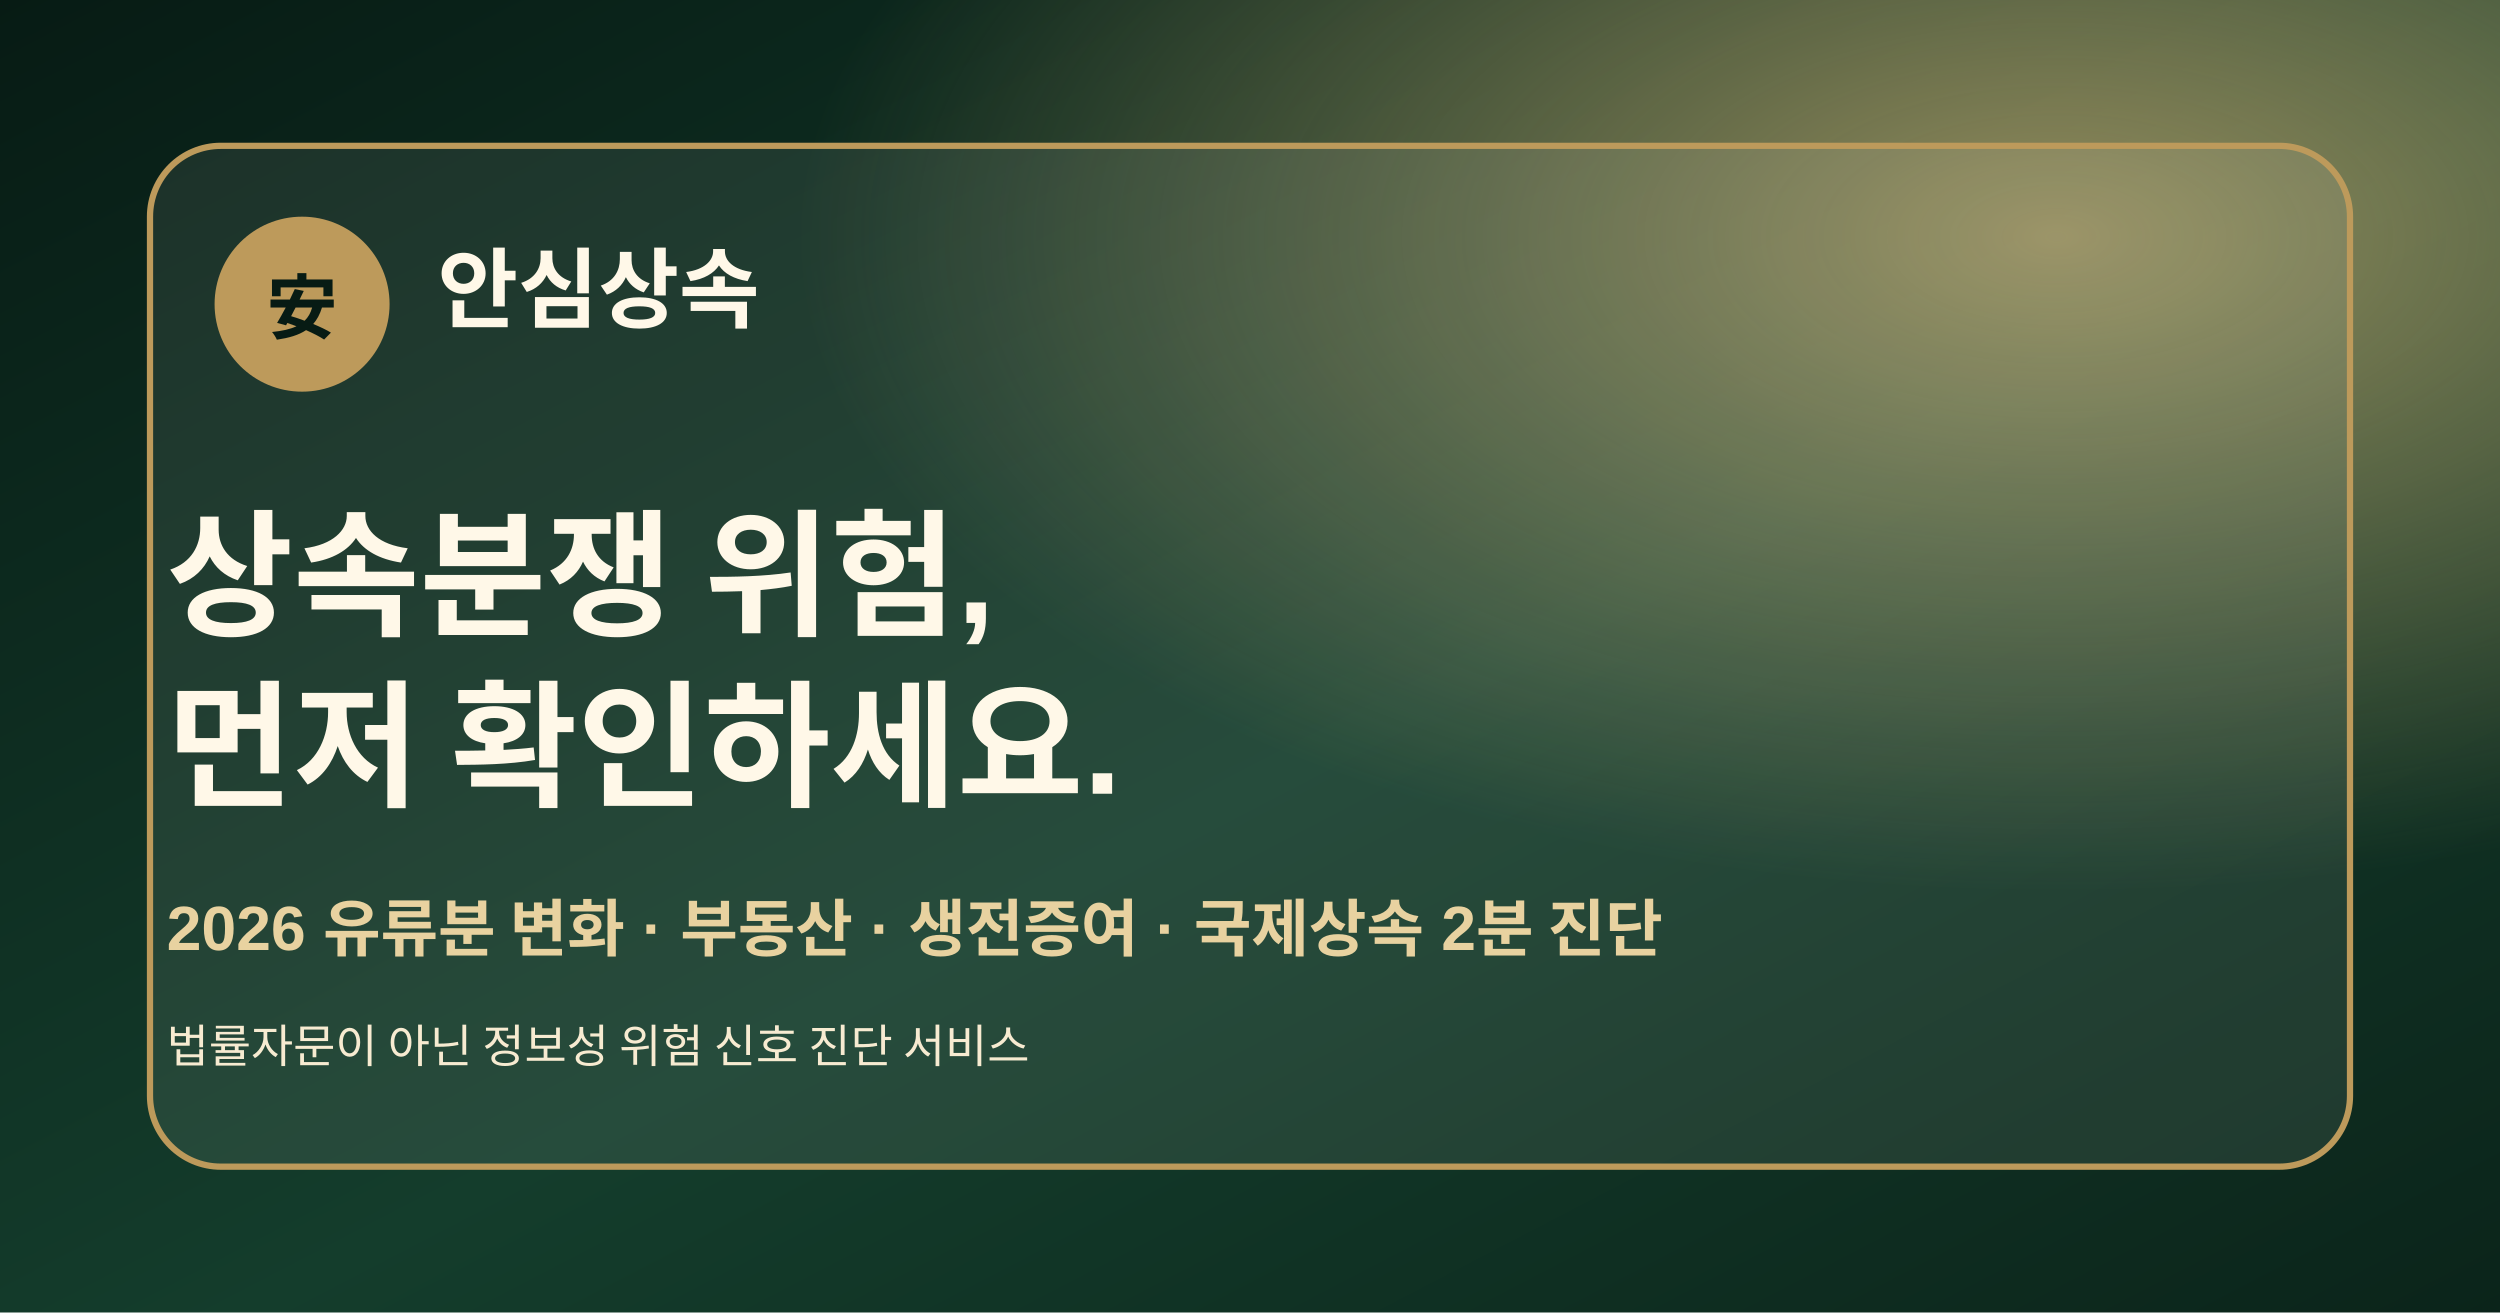
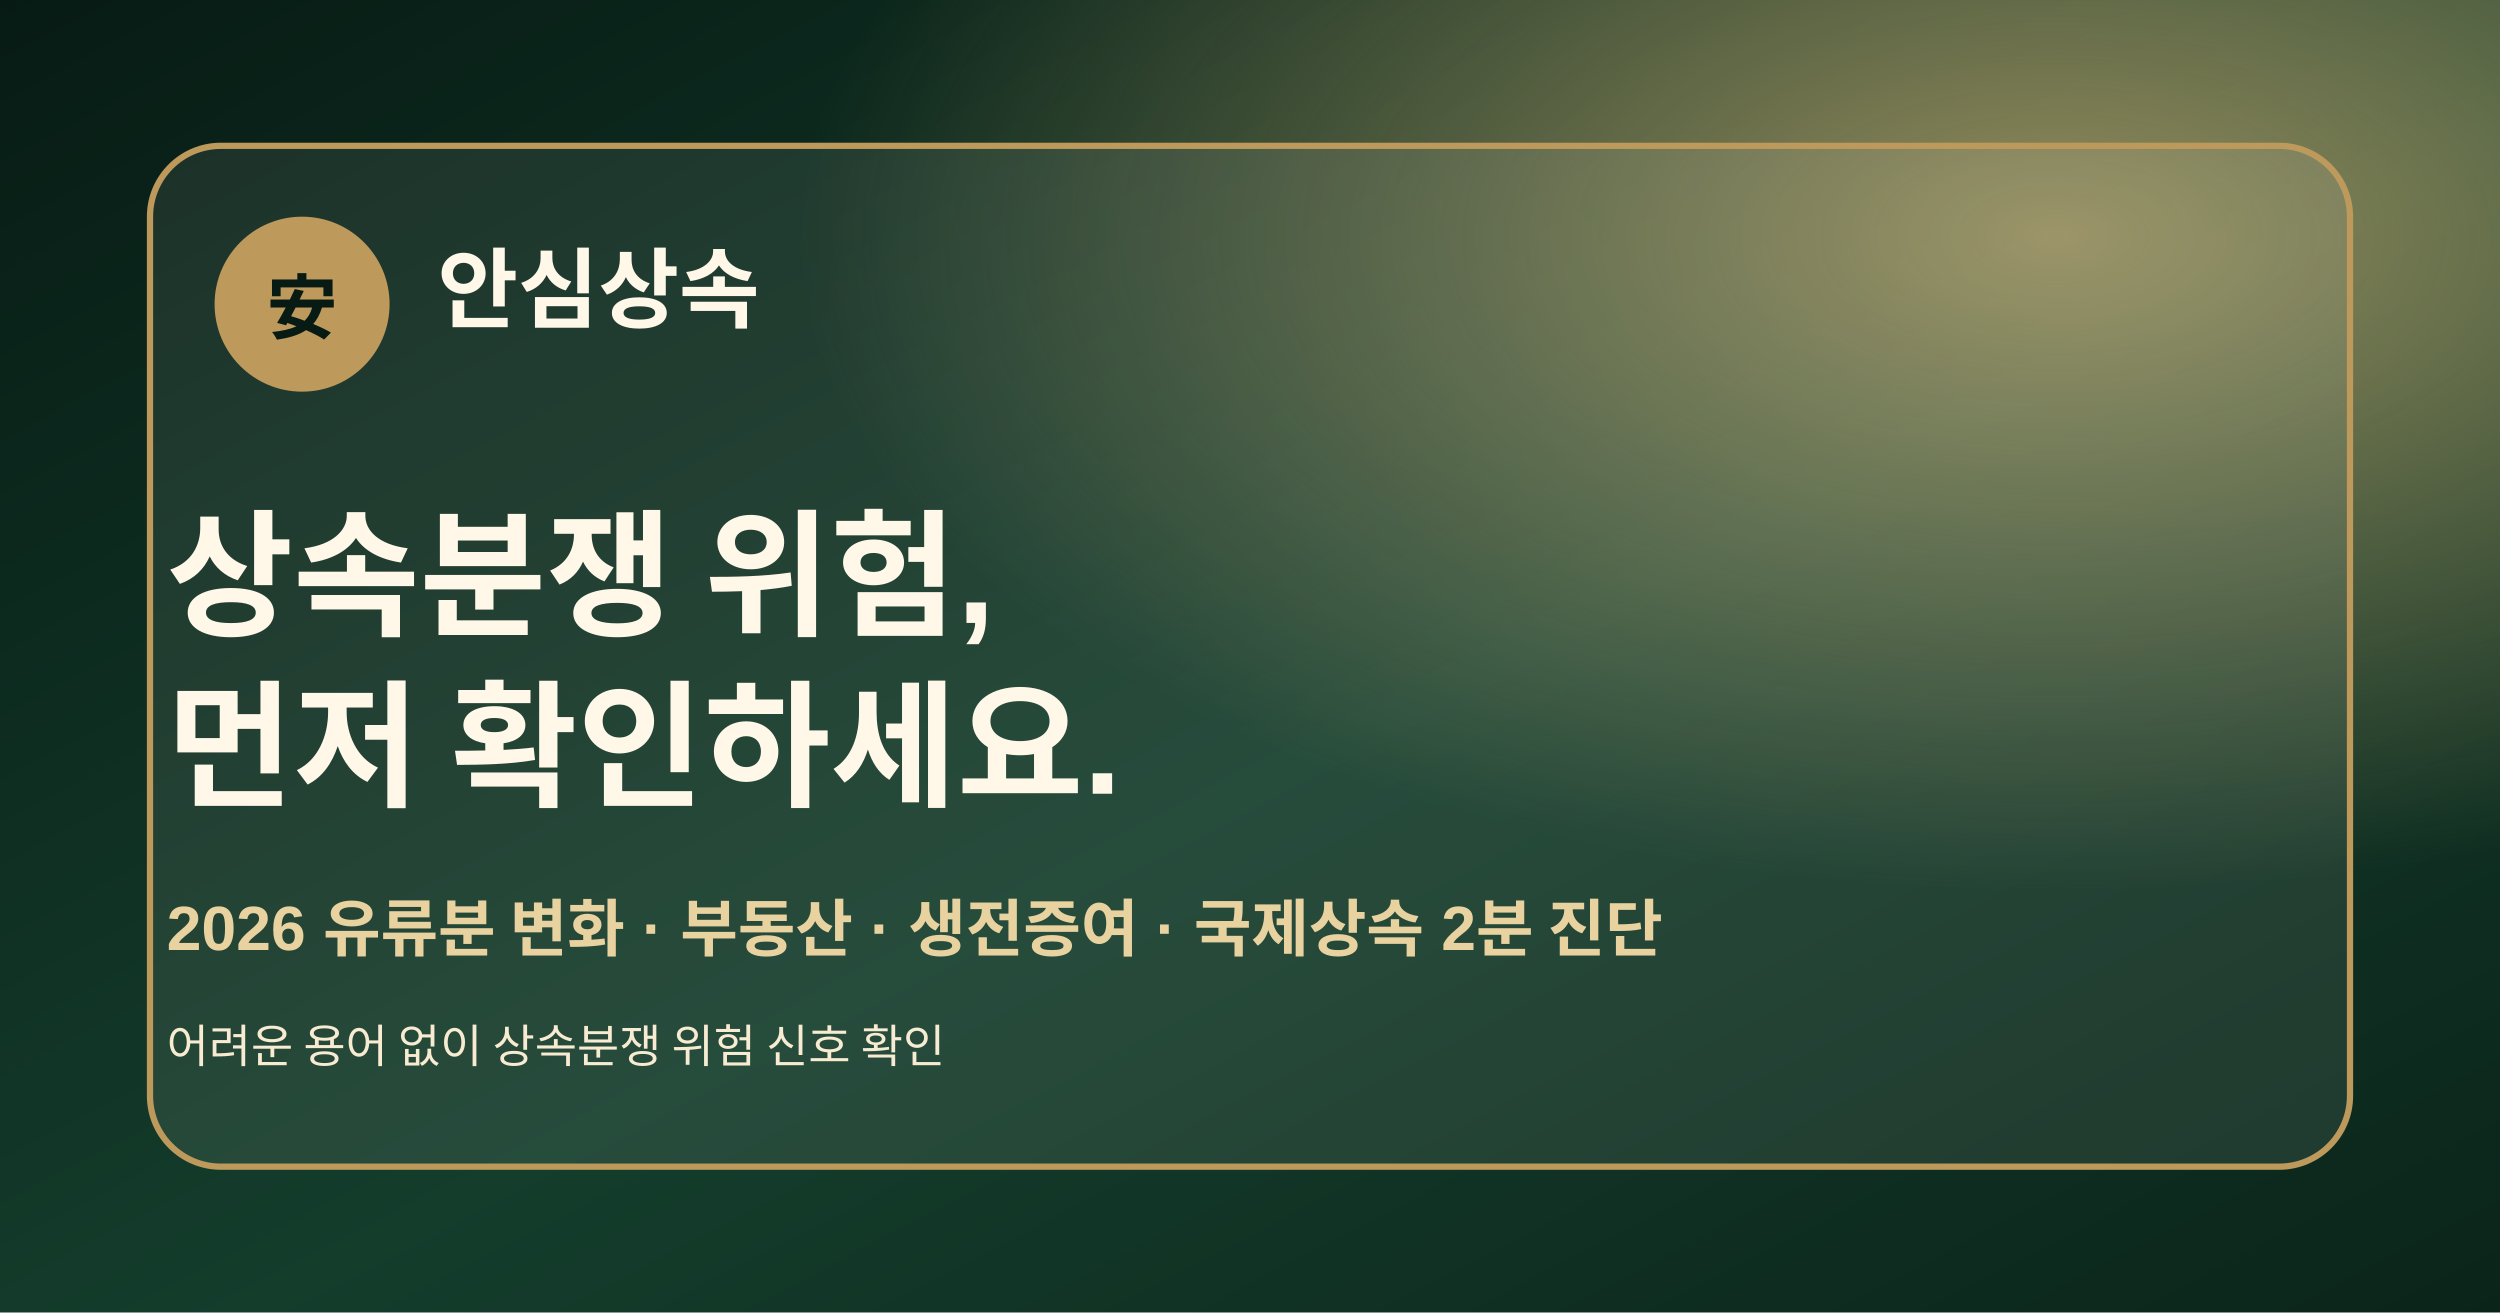
<svg xmlns="http://www.w3.org/2000/svg" width="1200" height="630" viewBox="0 0 1200 630">
  <defs>
    <linearGradient id="bg" x1="0" y1="0" x2="1" y2="1">
      <stop offset="0" stop-color="#071B14" />
      <stop offset="0.55" stop-color="#143D2C" />
      <stop offset="1" stop-color="#0B241A" />
    </linearGradient>
    <radialGradient id="gold" cx="82%" cy="18%" r="50%">
      <stop offset="0" stop-color="#D8B878" stop-opacity="0.65" />
      <stop offset="1" stop-color="#D8B878" stop-opacity="0" />
    </radialGradient>
  </defs>
  <rect width="1200" height="630" fill="url(#bg)" />
  <rect width="1200" height="630" fill="url(#gold)" />
  <rect x="72" y="70" width="1056" height="490" rx="34" fill="rgba(255,252,246,0.08)" stroke="#BD9A5B" stroke-width="3" />
  <circle cx="145" cy="146" r="42" fill="#BD9A5B" />
  <text x="145" y="160" text-anchor="middle" font-family="Pretendard, Arial, sans-serif" font-size="34" font-weight="800" fill="#071B14">安</text>
  <text x="210" y="154" font-family="Pretendard, Arial, sans-serif" font-size="42" font-weight="800" fill="#FFF8E8">안심상속</text>
  <text x="80" y="300" font-family="Pretendard, Arial, sans-serif" font-size="66" font-weight="900" fill="#FFF8E8">상속분쟁 위험,</text>
  <text x="80" y="382" font-family="Pretendard, Arial, sans-serif" font-size="66" font-weight="900" fill="#FFF8E8">먼저 확인하세요.</text>
  <text x="80" y="456" font-family="Pretendard, Arial, sans-serif" font-size="30" font-weight="600" fill="#E8D2A0">2026 유류분 변화 · 부동산 · 생전증여 · 국제상속 2분 진단</text>
-   <text x="80" y="510" font-family="Pretendard, Arial, sans-serif" font-size="22" fill="#F7EBD1">법률자문이 아닌 정보성 위험 신호 진단 서비스</text>
+   <text x="80" y="510" font-family="Pretendard, Arial, sans-serif" font-size="22" fill="#F7EBD1">어려운 용어 없이 상속분쟁 위험 신호 확인</text>
</svg>
